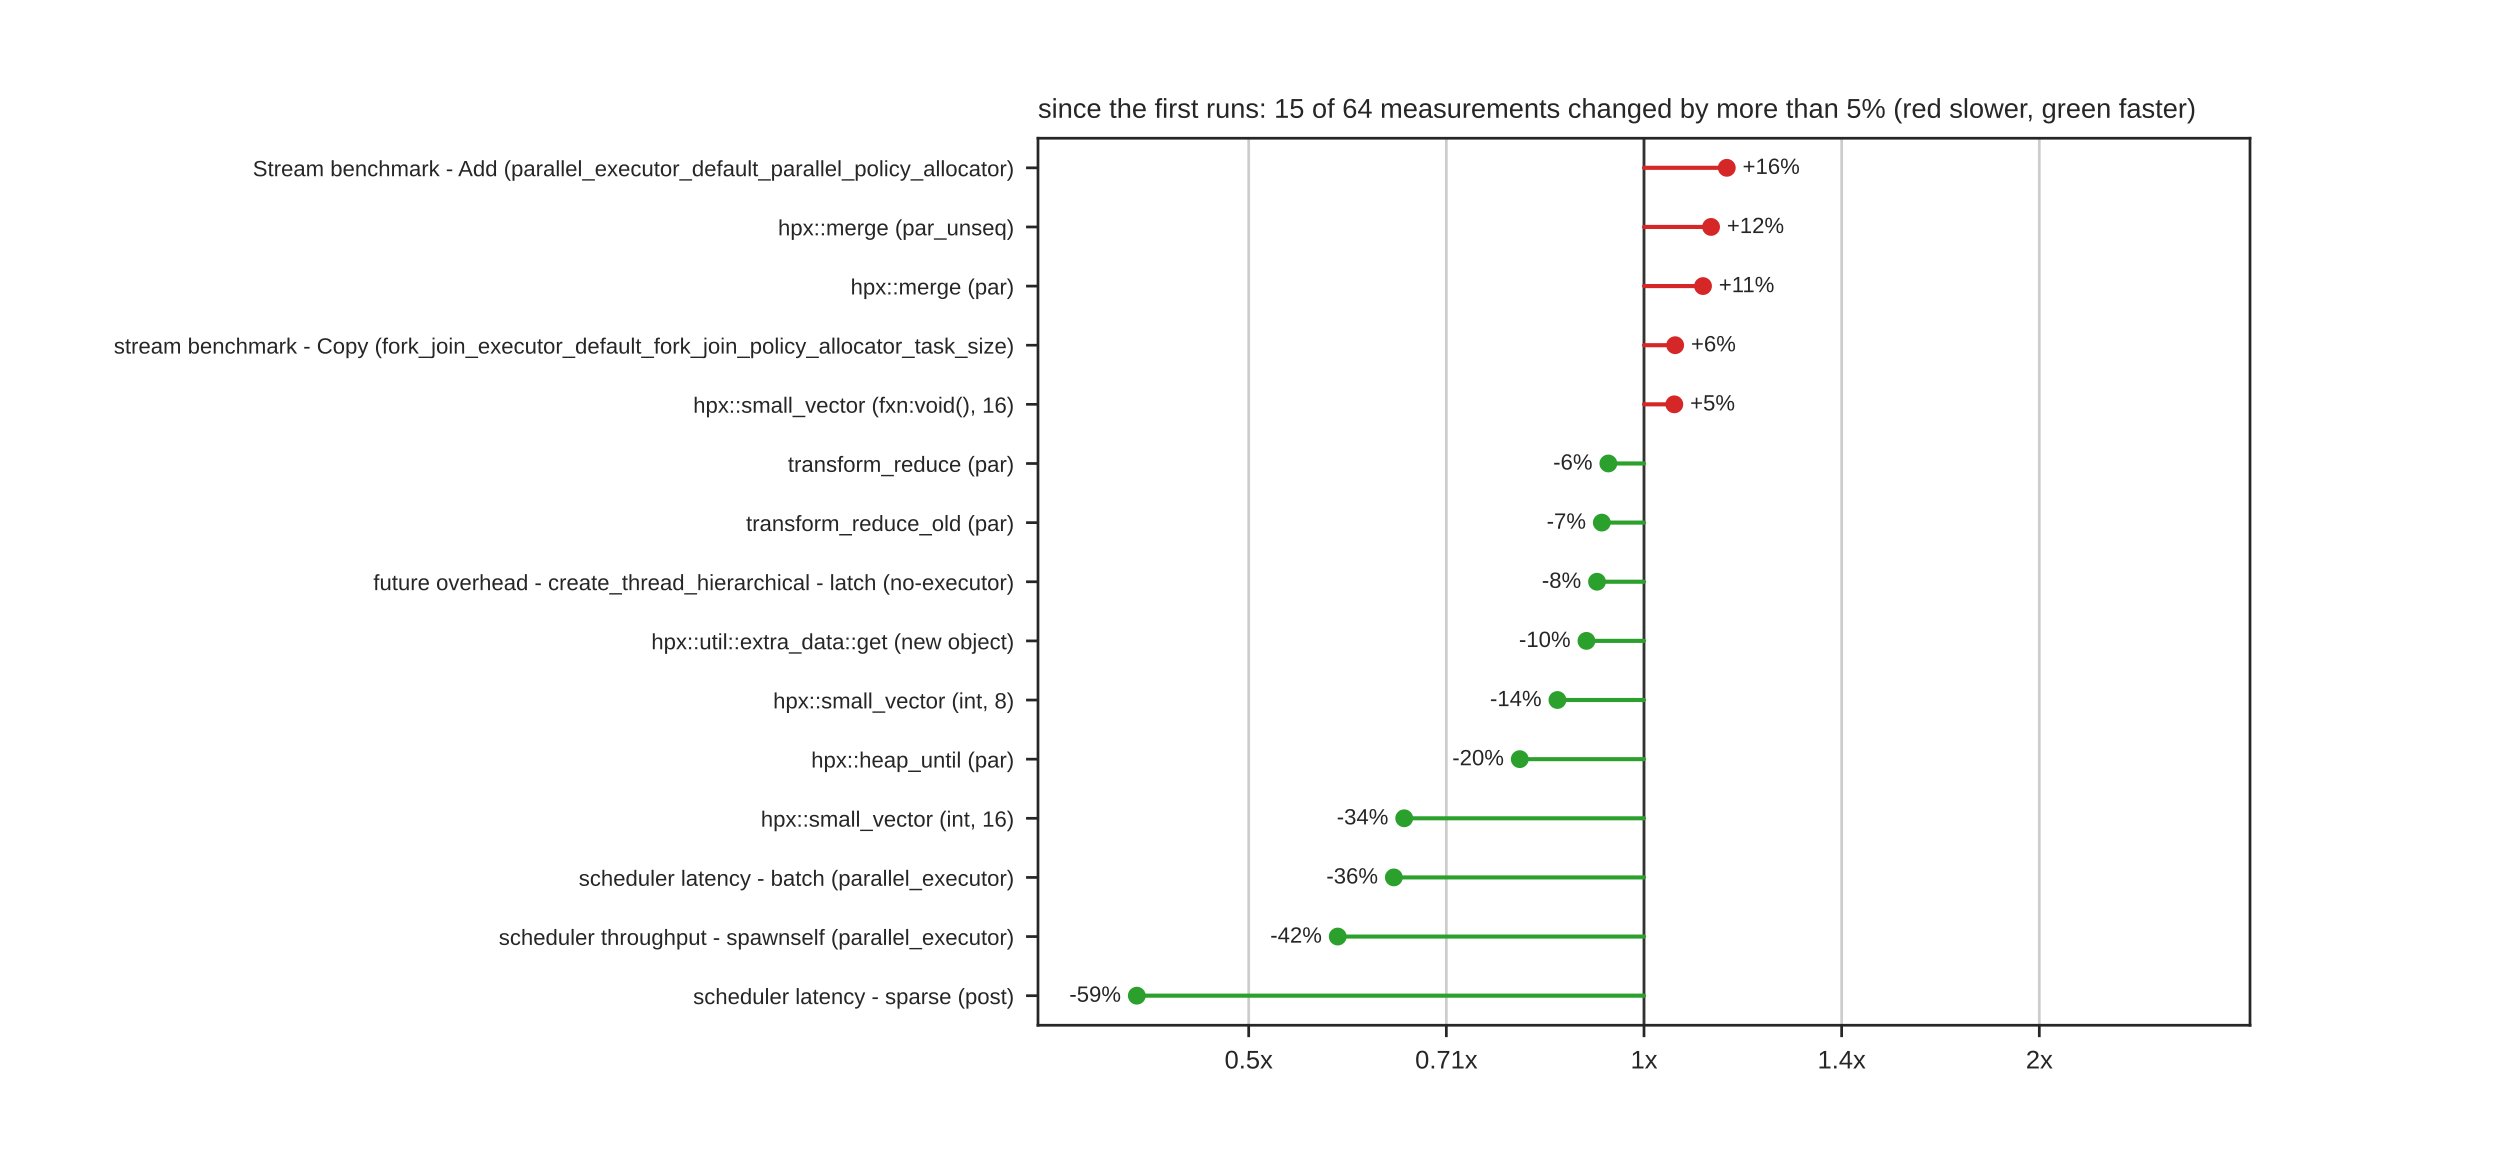
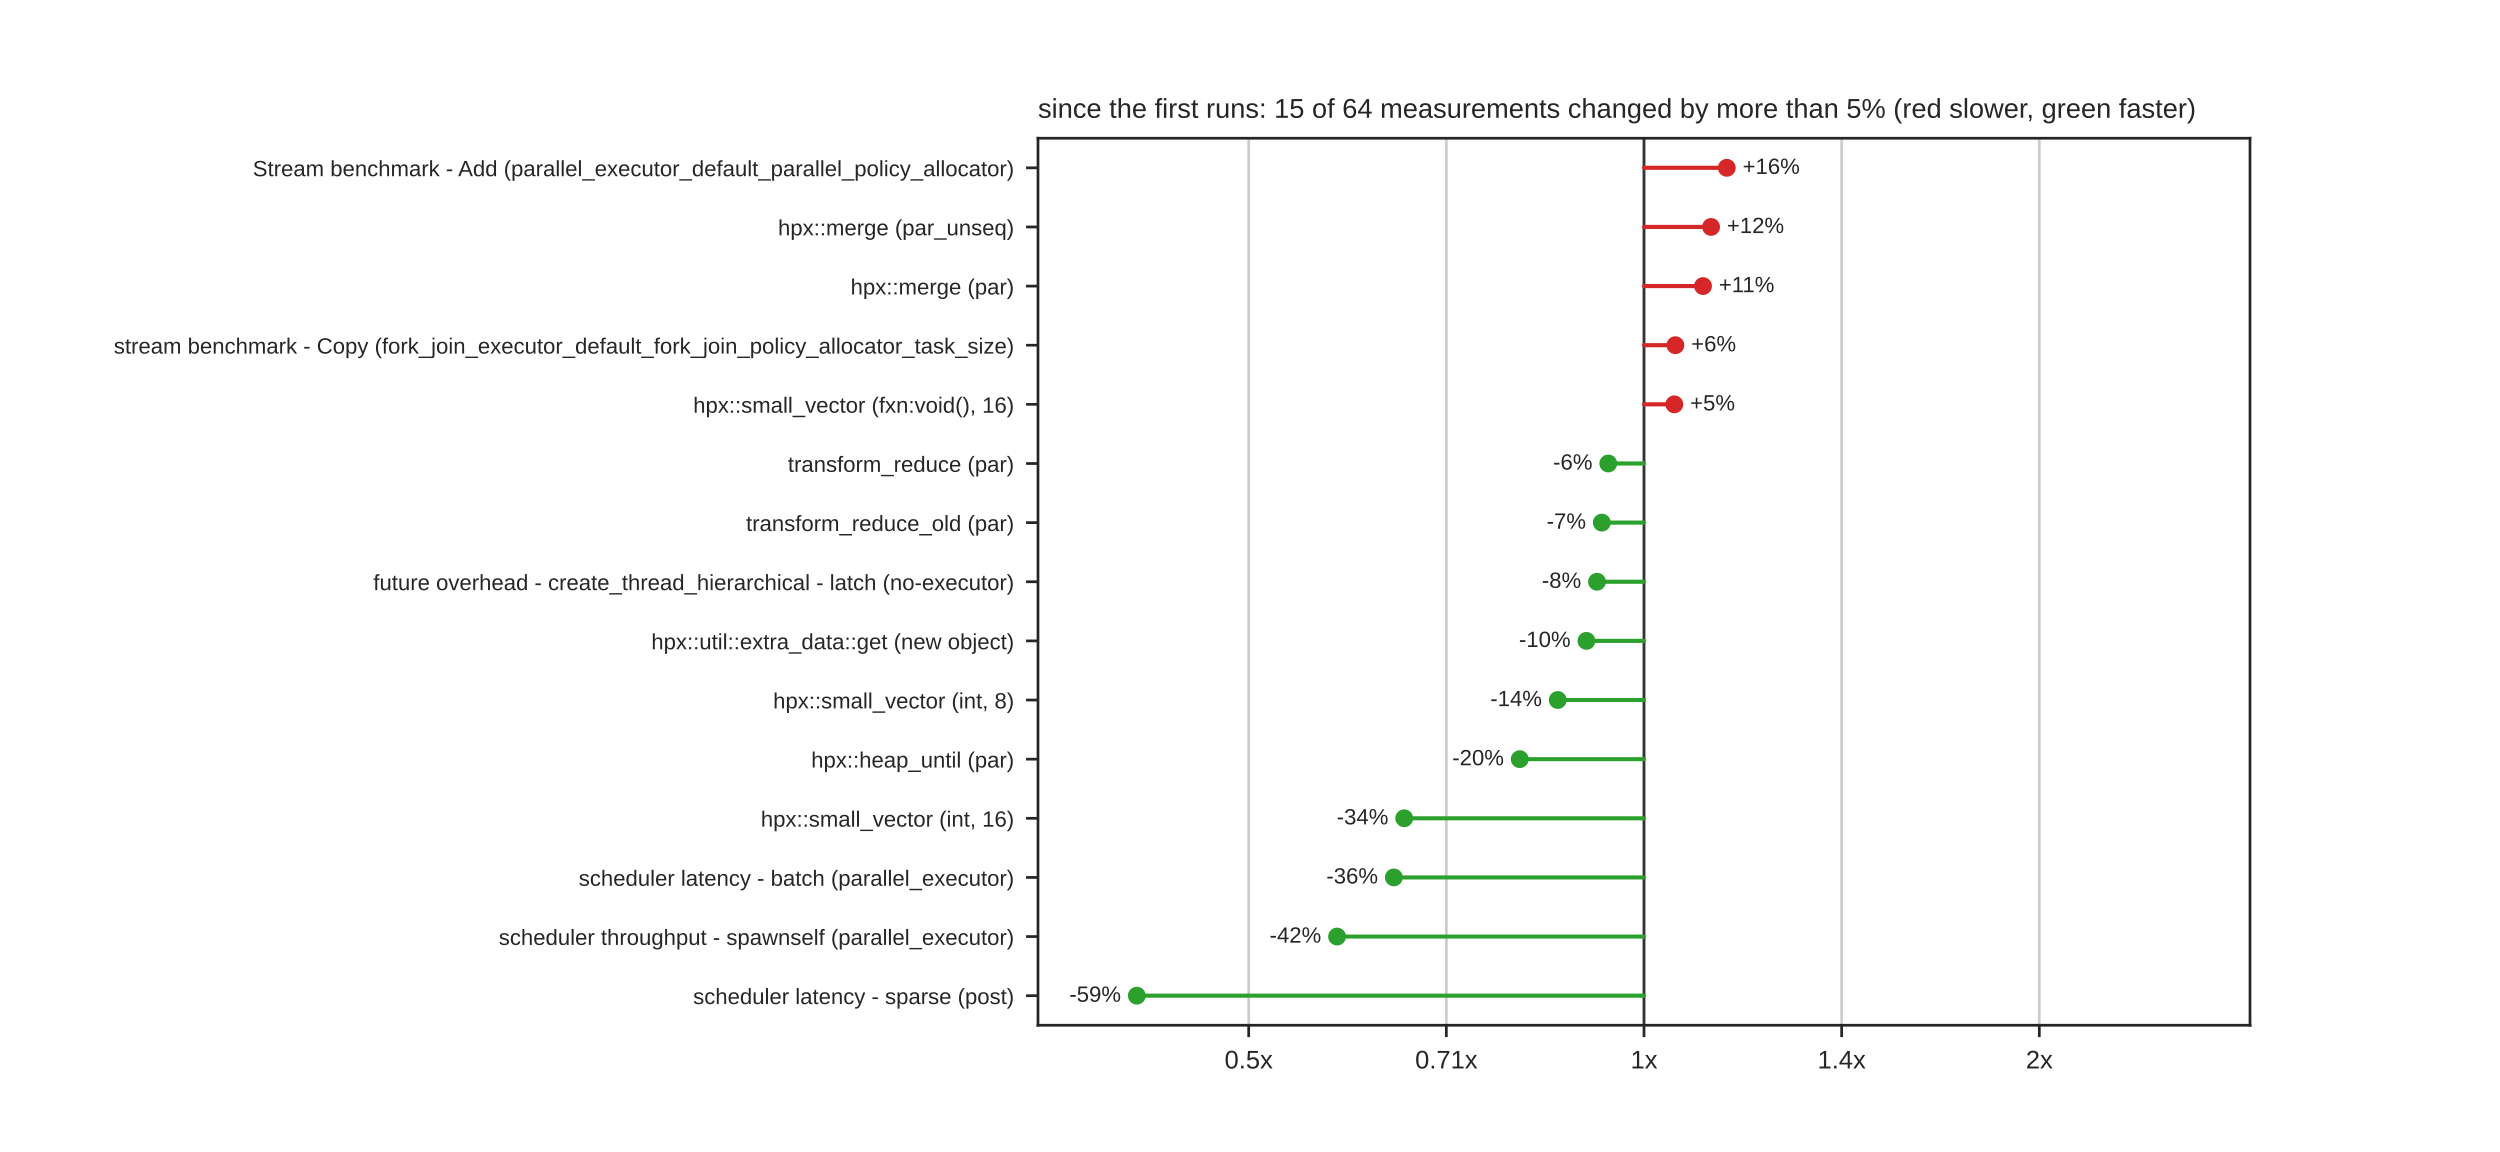
<svg xmlns="http://www.w3.org/2000/svg" xmlns:xlink="http://www.w3.org/1999/xlink" width="734.4pt" height="338.4pt" viewBox="0 0 734.4 338.4" version="1.1">
  <defs>
    <style type="text/css">*{stroke-linejoin: round; stroke-linecap: butt}</style>
  </defs>
  <g id="figure_1">
    <g id="patch_1">
      <path d="M 0 338.4  L 734.4 338.4  L 734.4 0  L 0 0  z " style="fill: #ffffff" />
    </g>
    <g id="axes_1">
      <g id="patch_2">
        <path d="M 304.92 301.176  L 660.96 301.176  L 660.96 40.608  L 304.92 40.608  z " style="fill: #ffffff" />
      </g>
      <g id="matplotlib.axis_1">
        <g id="xtick_1">
          <g id="line2d_1">
            <path d="M 366.814 301.176  L 366.814 40.608  " clip-path="url(#p1df5aec964)" style="fill: none; stroke: #cccccc; stroke-width: 0.8; stroke-linecap: round" />
          </g>
          <g id="line2d_2">
            <defs>
              <path id="mdfc5214045" d="M 0 0  L 0 3.5  " style="stroke: #262626; stroke-width: 0.8" />
            </defs>
            <g>
              <use xlink:href="#mdfc5214045" x="366.814" y="301.176" style="fill: #262626; stroke: #262626; stroke-width: 0.8" />
            </g>
          </g>
          <g id="text_1">
            <text style="fill: #262626; font: 7.5px 'Arial', 'DejaVu Sans', 'Liberation Sans', 'Bitstream Vera Sans', sans-serif; text-anchor: middle" x="366.814" y="313.875" transform="rotate(-0 366.8137 313.8748)">0.5x</text>
          </g>
        </g>
        <g id="xtick_2">
          <g id="line2d_3">
            <path d="M 424.877 301.176  L 424.877 40.608  " clip-path="url(#p1df5aec964)" style="fill: none; stroke: #cccccc; stroke-width: 0.8; stroke-linecap: round" />
          </g>
          <g id="line2d_4">
            <g>
              <use xlink:href="#mdfc5214045" x="424.877" y="301.176" style="fill: #262626; stroke: #262626; stroke-width: 0.8" />
            </g>
          </g>
          <g id="text_2">
            <text style="fill: #262626; font: 7.5px 'Arial', 'DejaVu Sans', 'Liberation Sans', 'Bitstream Vera Sans', sans-serif; text-anchor: middle" x="424.877" y="313.875" transform="rotate(-0 424.8769 313.8748)">0.71x</text>
          </g>
        </g>
        <g id="xtick_3">
          <g id="line2d_5">
            <path d="M 482.94 301.176  L 482.94 40.608  " clip-path="url(#p1df5aec964)" style="fill: none; stroke: #cccccc; stroke-width: 0.8; stroke-linecap: round" />
          </g>
          <g id="line2d_6">
            <g>
              <use xlink:href="#mdfc5214045" x="482.94" y="301.176" style="fill: #262626; stroke: #262626; stroke-width: 0.8" />
            </g>
          </g>
          <g id="text_3">
            <text style="fill: #262626; font: 7.5px 'Arial', 'DejaVu Sans', 'Liberation Sans', 'Bitstream Vera Sans', sans-serif; text-anchor: middle" x="482.94" y="313.875" transform="rotate(-0 482.94 313.8748)">1x</text>
          </g>
        </g>
        <g id="xtick_4">
          <g id="line2d_7">
            <path d="M 541.003 301.176  L 541.003 40.608  " clip-path="url(#p1df5aec964)" style="fill: none; stroke: #cccccc; stroke-width: 0.8; stroke-linecap: round" />
          </g>
          <g id="line2d_8">
            <g>
              <use xlink:href="#mdfc5214045" x="541.003" y="301.176" style="fill: #262626; stroke: #262626; stroke-width: 0.8" />
            </g>
          </g>
          <g id="text_4">
            <text style="fill: #262626; font: 7.5px 'Arial', 'DejaVu Sans', 'Liberation Sans', 'Bitstream Vera Sans', sans-serif; text-anchor: middle" x="541.003" y="313.875" transform="rotate(-0 541.0031 313.8748)">1.4x</text>
          </g>
        </g>
        <g id="xtick_5">
          <g id="line2d_9">
            <path d="M 599.066 301.176  L 599.066 40.608  " clip-path="url(#p1df5aec964)" style="fill: none; stroke: #cccccc; stroke-width: 0.8; stroke-linecap: round" />
          </g>
          <g id="line2d_10">
            <g>
              <use xlink:href="#mdfc5214045" x="599.066" y="301.176" style="fill: #262626; stroke: #262626; stroke-width: 0.8" />
            </g>
          </g>
          <g id="text_5">
            <text style="fill: #262626; font: 7.5px 'Arial', 'DejaVu Sans', 'Liberation Sans', 'Bitstream Vera Sans', sans-serif; text-anchor: middle" x="599.066" y="313.875" transform="rotate(-0 599.0663 313.8748)">2x</text>
          </g>
        </g>
      </g>
      <g id="matplotlib.axis_2">
        <g id="ytick_1">
          <g id="line2d_11">
            <defs>
              <path id="m414165cd4d" d="M 0 0  L -3.5 0  " style="stroke: #262626; stroke-width: 0.8" />
            </defs>
            <g>
              <use xlink:href="#m414165cd4d" x="304.92" y="49.294" style="fill: #262626; stroke: #262626; stroke-width: 0.8" />
            </g>
          </g>
          <g id="text_6">
            <text style="fill: #262626; font: 6.5px 'Arial', 'DejaVu Sans', 'Liberation Sans', 'Bitstream Vera Sans', sans-serif; text-anchor: end" x="297.92" y="51.763" transform="rotate(-0 297.92 51.76309)">Stream benchmark - Add (parallel_executor_default_parallel_policy_allocator)</text>
          </g>
        </g>
        <g id="ytick_2">
          <g id="line2d_12">
            <g>
              <use xlink:href="#m414165cd4d" x="304.92" y="66.665" style="fill: #262626; stroke: #262626; stroke-width: 0.8" />
            </g>
          </g>
          <g id="text_7">
            <text style="fill: #262626; font: 6.5px 'Arial', 'DejaVu Sans', 'Liberation Sans', 'Bitstream Vera Sans', sans-serif; text-anchor: end" x="297.92" y="69.134" transform="rotate(-0 297.92 69.13429)">hpx::merge (par_unseq)</text>
          </g>
        </g>
        <g id="ytick_3">
          <g id="line2d_13">
            <g>
              <use xlink:href="#m414165cd4d" x="304.92" y="84.036" style="fill: #262626; stroke: #262626; stroke-width: 0.8" />
            </g>
          </g>
          <g id="text_8">
            <text style="fill: #262626; font: 6.5px 'Arial', 'DejaVu Sans', 'Liberation Sans', 'Bitstream Vera Sans', sans-serif; text-anchor: end" x="297.92" y="86.505" transform="rotate(-0 297.92 86.50549)">hpx::merge (par)</text>
          </g>
        </g>
        <g id="ytick_4">
          <g id="line2d_14">
            <g>
              <use xlink:href="#m414165cd4d" x="304.92" y="101.407" style="fill: #262626; stroke: #262626; stroke-width: 0.8" />
            </g>
          </g>
          <g id="text_9">
            <text style="fill: #262626; font: 6.5px 'Arial', 'DejaVu Sans', 'Liberation Sans', 'Bitstream Vera Sans', sans-serif; text-anchor: end" x="297.92" y="103.877" transform="rotate(-0 297.92 103.8767)">stream benchmark - Copy (fork_join_executor_default_fork_join_policy_allocator_task_size)</text>
          </g>
        </g>
        <g id="ytick_5">
          <g id="line2d_15">
            <g>
              <use xlink:href="#m414165cd4d" x="304.92" y="118.778" style="fill: #262626; stroke: #262626; stroke-width: 0.8" />
            </g>
          </g>
          <g id="text_10">
            <text style="fill: #262626; font: 6.5px 'Arial', 'DejaVu Sans', 'Liberation Sans', 'Bitstream Vera Sans', sans-serif; text-anchor: end" x="297.92" y="121.248" transform="rotate(-0 297.92 121.2479)">hpx::small_vector (fxn:void(), 16)</text>
          </g>
        </g>
        <g id="ytick_6">
          <g id="line2d_16">
            <g>
              <use xlink:href="#m414165cd4d" x="304.92" y="136.15" style="fill: #262626; stroke: #262626; stroke-width: 0.8" />
            </g>
          </g>
          <g id="text_11">
            <text style="fill: #262626; font: 6.5px 'Arial', 'DejaVu Sans', 'Liberation Sans', 'Bitstream Vera Sans', sans-serif; text-anchor: end" x="297.92" y="138.619" transform="rotate(-0 297.92 138.6191)">transform_reduce (par)</text>
          </g>
        </g>
        <g id="ytick_7">
          <g id="line2d_17">
            <g>
              <use xlink:href="#m414165cd4d" x="304.92" y="153.521" style="fill: #262626; stroke: #262626; stroke-width: 0.8" />
            </g>
          </g>
          <g id="text_12">
            <text style="fill: #262626; font: 6.5px 'Arial', 'DejaVu Sans', 'Liberation Sans', 'Bitstream Vera Sans', sans-serif; text-anchor: end" x="297.92" y="155.99" transform="rotate(-0 297.92 155.9903)">transform_reduce_old (par)</text>
          </g>
        </g>
        <g id="ytick_8">
          <g id="line2d_18">
            <g>
              <use xlink:href="#m414165cd4d" x="304.92" y="170.892" style="fill: #262626; stroke: #262626; stroke-width: 0.8" />
            </g>
          </g>
          <g id="text_13">
            <text style="fill: #262626; font: 6.5px 'Arial', 'DejaVu Sans', 'Liberation Sans', 'Bitstream Vera Sans', sans-serif; text-anchor: end" x="297.92" y="173.361" transform="rotate(-0 297.92 173.3615)">future overhead - create_thread_hierarchical - latch (no-executor)</text>
          </g>
        </g>
        <g id="ytick_9">
          <g id="line2d_19">
            <g>
              <use xlink:href="#m414165cd4d" x="304.92" y="188.263" style="fill: #262626; stroke: #262626; stroke-width: 0.8" />
            </g>
          </g>
          <g id="text_14">
            <text style="fill: #262626; font: 6.5px 'Arial', 'DejaVu Sans', 'Liberation Sans', 'Bitstream Vera Sans', sans-serif; text-anchor: end" x="297.92" y="190.733" transform="rotate(-0 297.92 190.7327)">hpx::util::extra_data::get (new object)</text>
          </g>
        </g>
        <g id="ytick_10">
          <g id="line2d_20">
            <g>
              <use xlink:href="#m414165cd4d" x="304.92" y="205.634" style="fill: #262626; stroke: #262626; stroke-width: 0.8" />
            </g>
          </g>
          <g id="text_15">
            <text style="fill: #262626; font: 6.5px 'Arial', 'DejaVu Sans', 'Liberation Sans', 'Bitstream Vera Sans', sans-serif; text-anchor: end" x="297.92" y="208.104" transform="rotate(-0 297.92 208.1039)">hpx::small_vector (int, 8)</text>
          </g>
        </g>
        <g id="ytick_11">
          <g id="line2d_21">
            <g>
              <use xlink:href="#m414165cd4d" x="304.92" y="223.006" style="fill: #262626; stroke: #262626; stroke-width: 0.8" />
            </g>
          </g>
          <g id="text_16">
            <text style="fill: #262626; font: 6.5px 'Arial', 'DejaVu Sans', 'Liberation Sans', 'Bitstream Vera Sans', sans-serif; text-anchor: end" x="297.92" y="225.475" transform="rotate(-0 297.92 225.4751)">hpx::heap_until (par)</text>
          </g>
        </g>
        <g id="ytick_12">
          <g id="line2d_22">
            <g>
              <use xlink:href="#m414165cd4d" x="304.92" y="240.377" style="fill: #262626; stroke: #262626; stroke-width: 0.8" />
            </g>
          </g>
          <g id="text_17">
            <text style="fill: #262626; font: 6.5px 'Arial', 'DejaVu Sans', 'Liberation Sans', 'Bitstream Vera Sans', sans-serif; text-anchor: end" x="297.92" y="242.846" transform="rotate(-0 297.92 242.8463)">hpx::small_vector (int, 16)</text>
          </g>
        </g>
        <g id="ytick_13">
          <g id="line2d_23">
            <g>
              <use xlink:href="#m414165cd4d" x="304.92" y="257.748" style="fill: #262626; stroke: #262626; stroke-width: 0.8" />
            </g>
          </g>
          <g id="text_18">
            <text style="fill: #262626; font: 6.5px 'Arial', 'DejaVu Sans', 'Liberation Sans', 'Bitstream Vera Sans', sans-serif; text-anchor: end" x="297.92" y="260.217" transform="rotate(-0 297.92 260.2175)">scheduler latency - batch (parallel_executor)</text>
          </g>
        </g>
        <g id="ytick_14">
          <g id="line2d_24">
            <g>
              <use xlink:href="#m414165cd4d" x="304.92" y="275.119" style="fill: #262626; stroke: #262626; stroke-width: 0.8" />
            </g>
          </g>
          <g id="text_19">
            <text style="fill: #262626; font: 6.5px 'Arial', 'DejaVu Sans', 'Liberation Sans', 'Bitstream Vera Sans', sans-serif; text-anchor: end" x="297.92" y="277.589" transform="rotate(-0 297.92 277.5887)">scheduler throughput - spawnself (parallel_executor)</text>
          </g>
        </g>
        <g id="ytick_15">
          <g id="line2d_25">
            <g>
              <use xlink:href="#m414165cd4d" x="304.92" y="292.49" style="fill: #262626; stroke: #262626; stroke-width: 0.8" />
            </g>
          </g>
          <g id="text_20">
            <text style="fill: #262626; font: 6.5px 'Arial', 'DejaVu Sans', 'Liberation Sans', 'Bitstream Vera Sans', sans-serif; text-anchor: end" x="297.92" y="294.96" transform="rotate(-0 297.92 294.9599)">scheduler latency - sparse (post)</text>
          </g>
        </g>
      </g>
      <g id="line2d_26">
        <path d="M 482.94 301.176  L 482.94 40.608  " clip-path="url(#p1df5aec964)" style="fill: none; stroke: #333333; stroke-width: 0.8; stroke-linecap: round" />
      </g>
      <g id="line2d_27">
        <path d="M 482.94 49.294  L 507.263 49.294  " clip-path="url(#p1df5aec964)" style="fill: none; stroke: #d62728; stroke-width: 1.2; stroke-linecap: round" />
      </g>
      <g id="line2d_28">
-         <path d="M 482.94 66.665  L 502.643 66.665  " clip-path="url(#p1df5aec964)" style="fill: none; stroke: #d62728; stroke-width: 1.2; stroke-linecap: round" />
+         <path d="M 482.94 66.665  L 502.648 66.665  " clip-path="url(#p1df5aec964)" style="fill: none; stroke: #d62728; stroke-width: 1.2; stroke-linecap: round" />
      </g>
      <g id="line2d_29">
        <path d="M 482.94 84.036  L 500.276 84.036  " clip-path="url(#p1df5aec964)" style="fill: none; stroke: #d62728; stroke-width: 1.2; stroke-linecap: round" />
      </g>
      <g id="line2d_30">
-         <path d="M 482.94 101.407  L 492.1 101.407  " clip-path="url(#p1df5aec964)" style="fill: none; stroke: #d62728; stroke-width: 1.2; stroke-linecap: round" />
+         <path d="M 482.94 101.407  L 492.165 101.407  " clip-path="url(#p1df5aec964)" style="fill: none; stroke: #d62728; stroke-width: 1.2; stroke-linecap: round" />
      </g>
      <g id="line2d_31">
        <path d="M 482.94 118.778  L 491.848 118.778  " clip-path="url(#p1df5aec964)" style="fill: none; stroke: #d62728; stroke-width: 1.2; stroke-linecap: round" />
      </g>
      <g id="line2d_32">
-         <path d="M 482.94 136.15  L 472.469 136.15  " clip-path="url(#p1df5aec964)" style="fill: none; stroke: #2ca02c; stroke-width: 1.2; stroke-linecap: round" />
+         <path d="M 482.94 136.15  L 472.446 136.15  " clip-path="url(#p1df5aec964)" style="fill: none; stroke: #2ca02c; stroke-width: 1.2; stroke-linecap: round" />
      </g>
      <g id="line2d_33">
        <path d="M 482.94 153.521  L 470.551 153.521  " clip-path="url(#p1df5aec964)" style="fill: none; stroke: #2ca02c; stroke-width: 1.2; stroke-linecap: round" />
      </g>
      <g id="line2d_34">
        <path d="M 482.94 170.892  L 469.141 170.892  " clip-path="url(#p1df5aec964)" style="fill: none; stroke: #2ca02c; stroke-width: 1.2; stroke-linecap: round" />
      </g>
      <g id="line2d_35">
-         <path d="M 482.94 188.263  L 466.032 188.263  " clip-path="url(#p1df5aec964)" style="fill: none; stroke: #2ca02c; stroke-width: 1.2; stroke-linecap: round" />
+         <path d="M 482.94 188.263  L 466.03 188.263  " clip-path="url(#p1df5aec964)" style="fill: none; stroke: #2ca02c; stroke-width: 1.2; stroke-linecap: round" />
      </g>
      <g id="line2d_36">
-         <path d="M 482.94 205.634  L 457.51 205.634  " clip-path="url(#p1df5aec964)" style="fill: none; stroke: #2ca02c; stroke-width: 1.2; stroke-linecap: round" />
+         <path d="M 482.94 205.634  L 457.607 205.634  " clip-path="url(#p1df5aec964)" style="fill: none; stroke: #2ca02c; stroke-width: 1.2; stroke-linecap: round" />
      </g>
      <g id="line2d_37">
-         <path d="M 482.94 223.006  L 446.443 223.006  " clip-path="url(#p1df5aec964)" style="fill: none; stroke: #2ca02c; stroke-width: 1.2; stroke-linecap: round" />
+         <path d="M 482.94 223.006  L 446.439 223.006  " clip-path="url(#p1df5aec964)" style="fill: none; stroke: #2ca02c; stroke-width: 1.2; stroke-linecap: round" />
      </g>
      <g id="line2d_38">
        <path d="M 482.94 240.377  L 412.501 240.377  " clip-path="url(#p1df5aec964)" style="fill: none; stroke: #2ca02c; stroke-width: 1.2; stroke-linecap: round" />
      </g>
      <g id="line2d_39">
        <path d="M 482.94 257.748  L 409.453 257.748  " clip-path="url(#p1df5aec964)" style="fill: none; stroke: #2ca02c; stroke-width: 1.2; stroke-linecap: round" />
      </g>
      <g id="line2d_40">
-         <path d="M 482.94 275.119  L 392.97 275.119  " clip-path="url(#p1df5aec964)" style="fill: none; stroke: #2ca02c; stroke-width: 1.2; stroke-linecap: round" />
+         <path d="M 482.94 275.119  L 392.776 275.119  " clip-path="url(#p1df5aec964)" style="fill: none; stroke: #2ca02c; stroke-width: 1.2; stroke-linecap: round" />
      </g>
      <g id="line2d_41">
        <path d="M 482.94 292.49  L 333.952 292.49  " clip-path="url(#p1df5aec964)" style="fill: none; stroke: #2ca02c; stroke-width: 1.2; stroke-linecap: round" />
      </g>
      <g id="patch_3">
        <path d="M 304.92 301.176  L 304.92 40.608  " style="fill: none; stroke: #262626; stroke-width: 0.8; stroke-linejoin: miter; stroke-linecap: square" />
      </g>
      <g id="patch_4">
        <path d="M 660.96 301.176  L 660.96 40.608  " style="fill: none; stroke: #262626; stroke-width: 0.8; stroke-linejoin: miter; stroke-linecap: square" />
      </g>
      <g id="patch_5">
        <path d="M 304.92 301.176  L 660.96 301.176  " style="fill: none; stroke: #262626; stroke-width: 0.8; stroke-linejoin: miter; stroke-linecap: square" />
      </g>
      <g id="patch_6">
        <path d="M 304.92 40.608  L 660.96 40.608  " style="fill: none; stroke: #262626; stroke-width: 0.8; stroke-linejoin: miter; stroke-linecap: square" />
      </g>
      <g id="PathCollection_1">
        <defs>
          <path id="m8968767a60" d="M 0 2.121  C 0.563 2.121 1.102 1.898 1.5 1.5  C 1.898 1.102 2.121 0.563 2.121 0  C 2.121 -0.563 1.898 -1.102 1.5 -1.5  C 1.102 -1.898 0.563 -2.121 0 -2.121  C -0.563 -2.121 -1.102 -1.898 -1.5 -1.5  C -1.898 -1.102 -2.121 -0.563 -2.121 0  C -2.121 0.563 -1.898 1.102 -1.5 1.5  C -1.102 1.898 -0.563 2.121 0 2.121  z " style="stroke: #d62728" />
        </defs>
        <g clip-path="url(#p1df5aec964)">
          <use xlink:href="#m8968767a60" x="507.263" y="49.294" style="fill: #d62728; stroke: #d62728" />
        </g>
      </g>
      <g id="text_21">
        <text style="fill: #262626; font: 6.5px 'Arial', 'DejaVu Sans', 'Liberation Sans', 'Bitstream Vera Sans', sans-serif; text-anchor: start" x="511.908" y="51.087" transform="rotate(-0 511.908 51.08719)">+16%</text>
      </g>
      <g id="PathCollection_2">
        <g clip-path="url(#p1df5aec964)">
-           <use xlink:href="#m8968767a60" x="502.643" y="66.665" style="fill: #d62728; stroke: #d62728" />
+           <use xlink:href="#m8968767a60" x="502.648" y="66.665" style="fill: #d62728; stroke: #d62728" />
        </g>
      </g>
      <g id="text_22">
-         <text style="fill: #262626; font: 6.5px 'Arial', 'DejaVu Sans', 'Liberation Sans', 'Bitstream Vera Sans', sans-serif; text-anchor: start" x="507.288" y="68.458" transform="rotate(-0 507.2879 68.45839)">+12%</text>
+         <text style="fill: #262626; font: 6.5px 'Arial', 'DejaVu Sans', 'Liberation Sans', 'Bitstream Vera Sans', sans-serif; text-anchor: start" x="507.293" y="68.458" transform="rotate(-0 507.2931 68.45839)">+12%</text>
      </g>
      <g id="PathCollection_3">
        <g clip-path="url(#p1df5aec964)">
          <use xlink:href="#m8968767a60" x="500.276" y="84.036" style="fill: #d62728; stroke: #d62728" />
        </g>
      </g>
      <g id="text_23">
        <text style="fill: #262626; font: 6.5px 'Arial', 'DejaVu Sans', 'Liberation Sans', 'Bitstream Vera Sans', sans-serif; text-anchor: start" x="504.921" y="85.83" transform="rotate(-0 504.9206 85.82959)">+11%</text>
      </g>
      <g id="PathCollection_4">
        <g clip-path="url(#p1df5aec964)">
-           <use xlink:href="#m8968767a60" x="492.1" y="101.407" style="fill: #d62728; stroke: #d62728" />
+           <use xlink:href="#m8968767a60" x="492.165" y="101.407" style="fill: #d62728; stroke: #d62728" />
        </g>
      </g>
      <g id="text_24">
-         <text style="fill: #262626; font: 6.5px 'Arial', 'DejaVu Sans', 'Liberation Sans', 'Bitstream Vera Sans', sans-serif; text-anchor: start" x="496.745" y="103.201" transform="rotate(-0 496.7447 103.2008)">+6%</text>
+         <text style="fill: #262626; font: 6.5px 'Arial', 'DejaVu Sans', 'Liberation Sans', 'Bitstream Vera Sans', sans-serif; text-anchor: start" x="496.81" y="103.201" transform="rotate(-0 496.81 103.2008)">+6%</text>
      </g>
      <g id="PathCollection_5">
        <g clip-path="url(#p1df5aec964)">
          <use xlink:href="#m8968767a60" x="491.848" y="118.778" style="fill: #d62728; stroke: #d62728" />
        </g>
      </g>
      <g id="text_25">
        <text style="fill: #262626; font: 6.5px 'Arial', 'DejaVu Sans', 'Liberation Sans', 'Bitstream Vera Sans', sans-serif; text-anchor: start" x="496.493" y="120.572" transform="rotate(-0 496.4927 120.572)">+5%</text>
      </g>
      <g id="PathCollection_6">
        <defs>
          <path id="m7978cd0e5a" d="M 0 2.121  C 0.563 2.121 1.102 1.898 1.5 1.5  C 1.898 1.102 2.121 0.563 2.121 0  C 2.121 -0.563 1.898 -1.102 1.5 -1.5  C 1.102 -1.898 0.563 -2.121 0 -2.121  C -0.563 -2.121 -1.102 -1.898 -1.5 -1.5  C -1.898 -1.102 -2.121 -0.563 -2.121 0  C -2.121 0.563 -1.898 1.102 -1.5 1.5  C -1.102 1.898 -0.563 2.121 0 2.121  z " style="stroke: #2ca02c" />
        </defs>
        <g clip-path="url(#p1df5aec964)">
-           <use xlink:href="#m7978cd0e5a" x="472.469" y="136.15" style="fill: #2ca02c; stroke: #2ca02c" />
+           <use xlink:href="#m7978cd0e5a" x="472.446" y="136.15" style="fill: #2ca02c; stroke: #2ca02c" />
        </g>
      </g>
      <g id="text_26">
-         <text style="fill: #262626; font: 6.5px 'Arial', 'DejaVu Sans', 'Liberation Sans', 'Bitstream Vera Sans', sans-serif; text-anchor: end" x="467.824" y="137.943" transform="rotate(-0 467.8239 137.9432)">-6%</text>
+         <text style="fill: #262626; font: 6.5px 'Arial', 'DejaVu Sans', 'Liberation Sans', 'Bitstream Vera Sans', sans-serif; text-anchor: end" x="467.801" y="137.943" transform="rotate(-0 467.8011 137.9432)">-6%</text>
      </g>
      <g id="PathCollection_7">
        <g clip-path="url(#p1df5aec964)">
          <use xlink:href="#m7978cd0e5a" x="470.551" y="153.521" style="fill: #2ca02c; stroke: #2ca02c" />
        </g>
      </g>
      <g id="text_27">
        <text style="fill: #262626; font: 6.5px 'Arial', 'DejaVu Sans', 'Liberation Sans', 'Bitstream Vera Sans', sans-serif; text-anchor: end" x="465.906" y="155.314" transform="rotate(-0 465.9063 155.3144)">-7%</text>
      </g>
      <g id="PathCollection_8">
        <g clip-path="url(#p1df5aec964)">
          <use xlink:href="#m7978cd0e5a" x="469.141" y="170.892" style="fill: #2ca02c; stroke: #2ca02c" />
        </g>
      </g>
      <g id="text_28">
        <text style="fill: #262626; font: 6.5px 'Arial', 'DejaVu Sans', 'Liberation Sans', 'Bitstream Vera Sans', sans-serif; text-anchor: end" x="464.496" y="172.686" transform="rotate(-0 464.4959 172.6856)">-8%</text>
      </g>
      <g id="PathCollection_9">
        <g clip-path="url(#p1df5aec964)">
-           <use xlink:href="#m7978cd0e5a" x="466.032" y="188.263" style="fill: #2ca02c; stroke: #2ca02c" />
+           <use xlink:href="#m7978cd0e5a" x="466.03" y="188.263" style="fill: #2ca02c; stroke: #2ca02c" />
        </g>
      </g>
      <g id="text_29">
-         <text style="fill: #262626; font: 6.5px 'Arial', 'DejaVu Sans', 'Liberation Sans', 'Bitstream Vera Sans', sans-serif; text-anchor: end" x="461.387" y="190.057" transform="rotate(-0 461.3873 190.0568)">-10%</text>
+         <text style="fill: #262626; font: 6.5px 'Arial', 'DejaVu Sans', 'Liberation Sans', 'Bitstream Vera Sans', sans-serif; text-anchor: end" x="461.385" y="190.057" transform="rotate(-0 461.3852 190.0568)">-10%</text>
      </g>
      <g id="PathCollection_10">
        <g clip-path="url(#p1df5aec964)">
-           <use xlink:href="#m7978cd0e5a" x="457.51" y="205.634" style="fill: #2ca02c; stroke: #2ca02c" />
+           <use xlink:href="#m7978cd0e5a" x="457.607" y="205.634" style="fill: #2ca02c; stroke: #2ca02c" />
        </g>
      </g>
      <g id="text_30">
-         <text style="fill: #262626; font: 6.5px 'Arial', 'DejaVu Sans', 'Liberation Sans', 'Bitstream Vera Sans', sans-serif; text-anchor: end" x="452.865" y="207.428" transform="rotate(-0 452.8647 207.428)">-14%</text>
+         <text style="fill: #262626; font: 6.5px 'Arial', 'DejaVu Sans', 'Liberation Sans', 'Bitstream Vera Sans', sans-serif; text-anchor: end" x="452.962" y="207.428" transform="rotate(-0 452.9623 207.428)">-14%</text>
      </g>
      <g id="PathCollection_11">
        <g clip-path="url(#p1df5aec964)">
-           <use xlink:href="#m7978cd0e5a" x="446.443" y="223.006" style="fill: #2ca02c; stroke: #2ca02c" />
+           <use xlink:href="#m7978cd0e5a" x="446.439" y="223.006" style="fill: #2ca02c; stroke: #2ca02c" />
        </g>
      </g>
      <g id="text_31">
-         <text style="fill: #262626; font: 6.5px 'Arial', 'DejaVu Sans', 'Liberation Sans', 'Bitstream Vera Sans', sans-serif; text-anchor: end" x="441.798" y="224.799" transform="rotate(-0 441.7984 224.7992)">-20%</text>
+         <text style="fill: #262626; font: 6.5px 'Arial', 'DejaVu Sans', 'Liberation Sans', 'Bitstream Vera Sans', sans-serif; text-anchor: end" x="441.794" y="224.799" transform="rotate(-0 441.7943 224.7992)">-20%</text>
      </g>
      <g id="PathCollection_12">
        <g clip-path="url(#p1df5aec964)">
          <use xlink:href="#m7978cd0e5a" x="412.501" y="240.377" style="fill: #2ca02c; stroke: #2ca02c" />
        </g>
      </g>
      <g id="text_32">
        <text style="fill: #262626; font: 6.5px 'Arial', 'DejaVu Sans', 'Liberation Sans', 'Bitstream Vera Sans', sans-serif; text-anchor: end" x="407.856" y="242.17" transform="rotate(-0 407.8556 242.1704)">-34%</text>
      </g>
      <g id="PathCollection_13">
        <g clip-path="url(#p1df5aec964)">
          <use xlink:href="#m7978cd0e5a" x="409.453" y="257.748" style="fill: #2ca02c; stroke: #2ca02c" />
        </g>
      </g>
      <g id="text_33">
        <text style="fill: #262626; font: 6.5px 'Arial', 'DejaVu Sans', 'Liberation Sans', 'Bitstream Vera Sans', sans-serif; text-anchor: end" x="404.808" y="259.542" transform="rotate(-0 404.8076 259.5416)">-36%</text>
      </g>
      <g id="PathCollection_14">
        <g clip-path="url(#p1df5aec964)">
-           <use xlink:href="#m7978cd0e5a" x="392.97" y="275.119" style="fill: #2ca02c; stroke: #2ca02c" />
+           <use xlink:href="#m7978cd0e5a" x="392.776" y="275.119" style="fill: #2ca02c; stroke: #2ca02c" />
        </g>
      </g>
      <g id="text_34">
-         <text style="fill: #262626; font: 6.5px 'Arial', 'DejaVu Sans', 'Liberation Sans', 'Bitstream Vera Sans', sans-serif; text-anchor: end" x="388.325" y="276.913" transform="rotate(-0 388.3252 276.9128)">-42%</text>
+         <text style="fill: #262626; font: 6.5px 'Arial', 'DejaVu Sans', 'Liberation Sans', 'Bitstream Vera Sans', sans-serif; text-anchor: end" x="388.13" y="276.913" transform="rotate(-0 388.1305 276.9128)">-42%</text>
      </g>
      <g id="PathCollection_15">
        <g clip-path="url(#p1df5aec964)">
          <use xlink:href="#m7978cd0e5a" x="333.952" y="292.49" style="fill: #2ca02c; stroke: #2ca02c" />
        </g>
      </g>
      <g id="text_35">
        <text style="fill: #262626; font: 6.5px 'Arial', 'DejaVu Sans', 'Liberation Sans', 'Bitstream Vera Sans', sans-serif; text-anchor: end" x="329.307" y="294.284" transform="rotate(-0 329.3065 294.284)">-59%</text>
      </g>
      <g id="text_36">
        <text style="fill: #262626; font: 8px 'Arial', 'DejaVu Sans', 'Liberation Sans', 'Bitstream Vera Sans', sans-serif; text-anchor: start" x="304.92" y="34.608" transform="rotate(-0 304.92 34.608)">since the first runs: 15 of 64 measurements changed by more than 5% (red slower, green faster)</text>
      </g>
    </g>
  </g>
  <defs>
    <clipPath id="p1df5aec964">
      <rect x="304.92" y="40.608" width="356.04" height="260.568" />
    </clipPath>
  </defs>
</svg>
